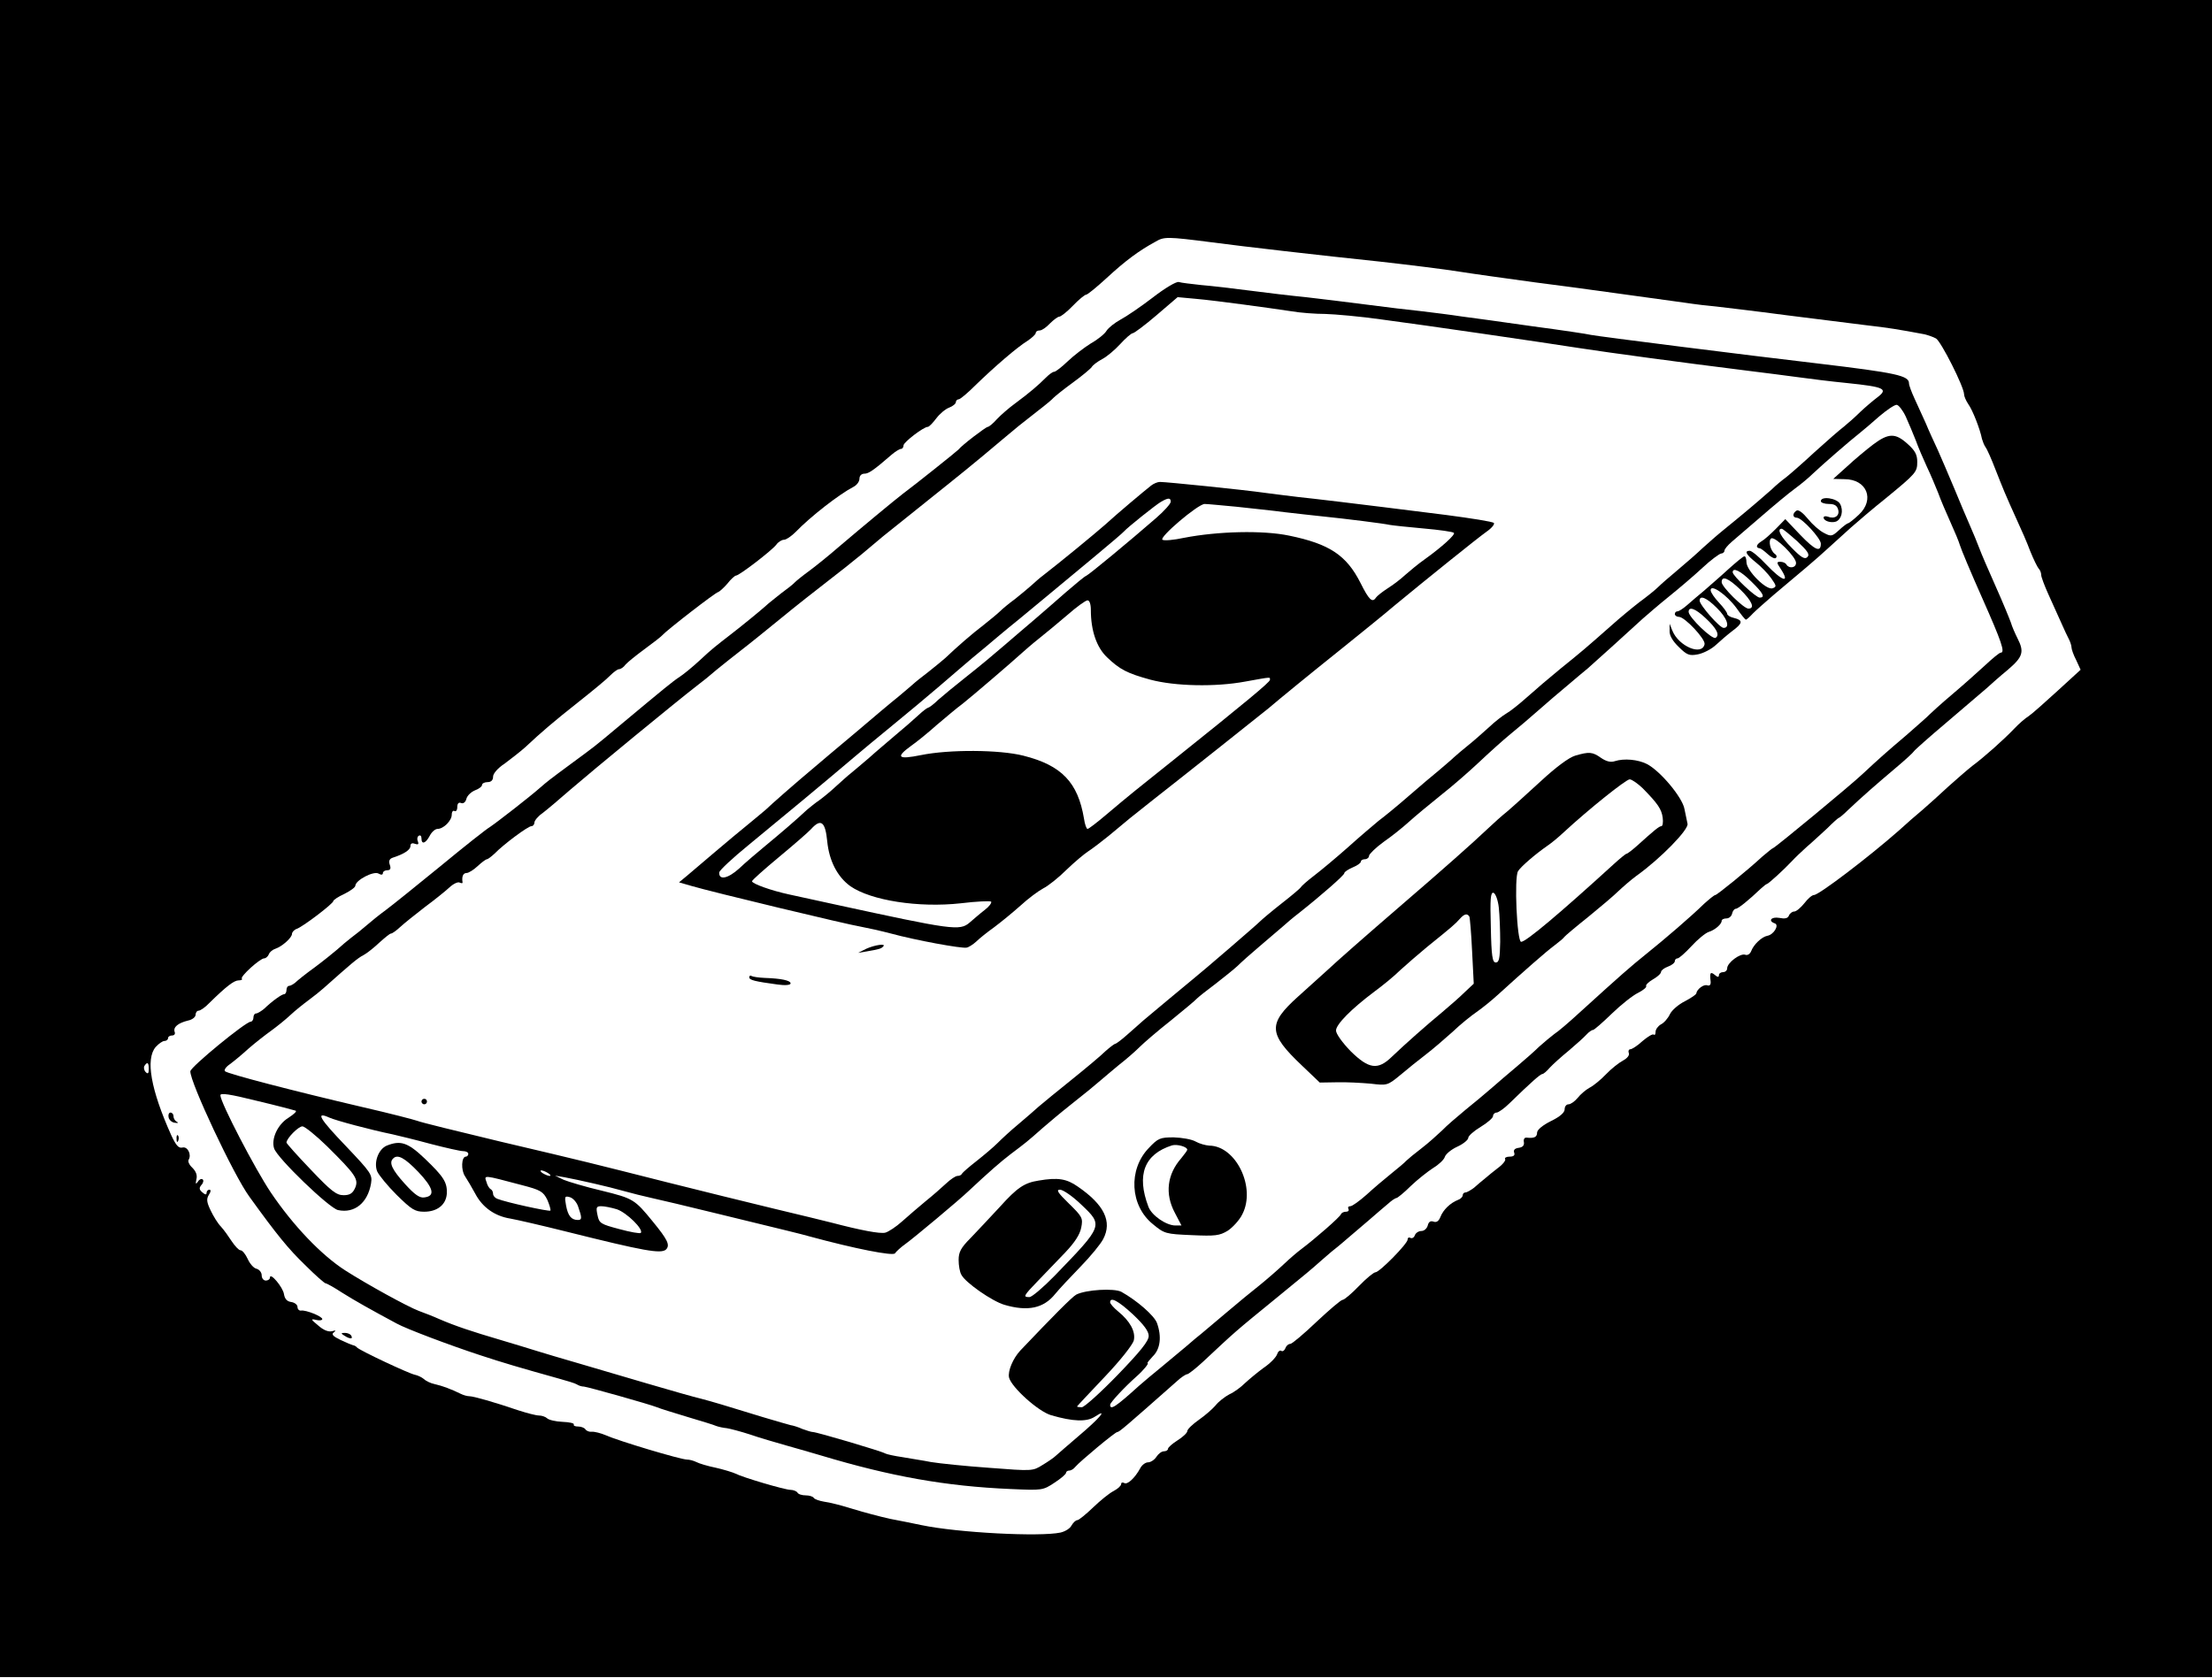
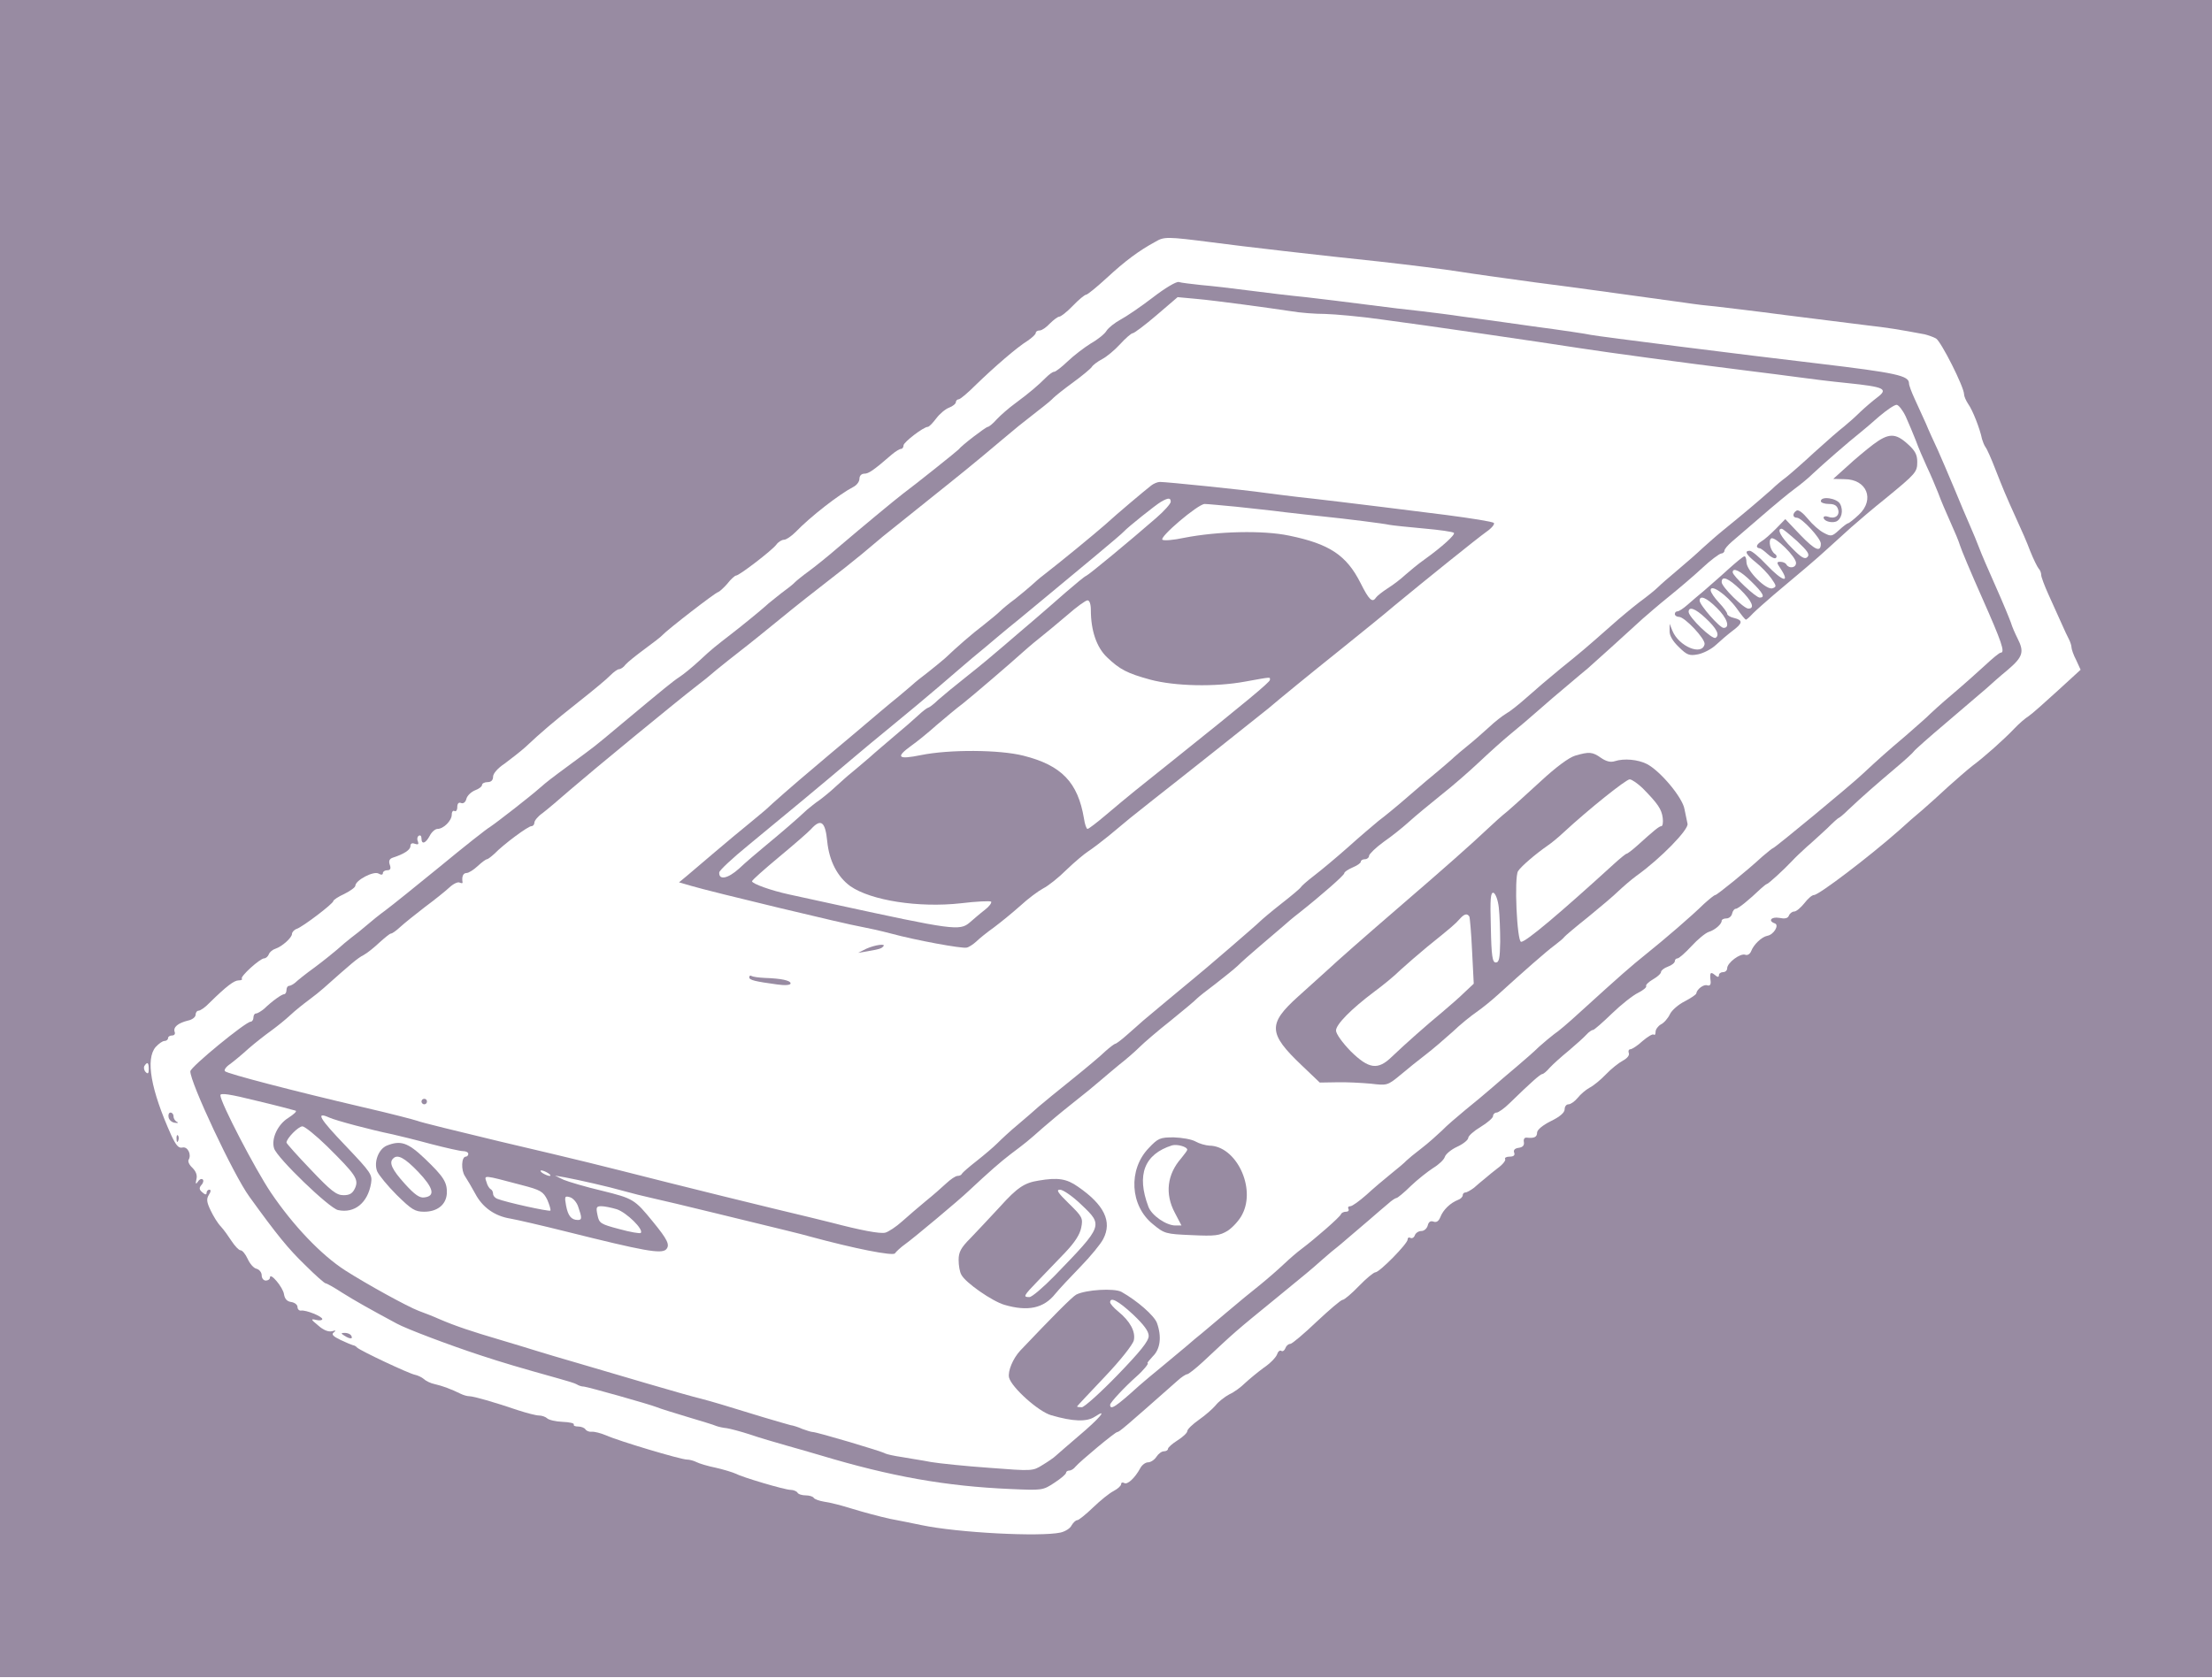
<svg xmlns="http://www.w3.org/2000/svg" version="1.0" viewBox="0 0 803 609">
-   <g transform="translate(0 609) scale(0.1 -0.1)" fill="#000000">
+   <g transform="translate(0 609) scale(0.1 -0.1)" fill="#988ba2">
    <path d="m0 3045v-3045h4015 4015v3045 3045h-4015-4015v-3045zm4400 2165c112-15 390-47 610-70 107-12 236-28 285-36 50-8 173-25 275-39 163-21 262-35 545-74 39-6 90-12 115-14 25-3 137-16 250-31 113-14 246-31 295-37 79-9 116-15 212-33 12-3 30-9 41-15 18-10 102-176 102-203 0-7 7-23 15-35 16-22 43-91 50-127 3-10 8-23 13-30 5-6 21-42 36-81 28-71 34-87 79-186 14-30 36-80 47-110 12-30 26-58 31-64 5-5 9-15 9-23 0-7 12-39 26-70s35-77 46-102 24-53 29-62c5-10 9-23 9-29s7-27 17-46l16-35-83-76c-46-42-93-84-105-92-13-8-36-28-52-45-39-41-111-105-153-136-19-15-58-49-87-75-29-27-71-65-93-84-23-19-63-54-88-77-108-95-289-233-307-233-7 0-22-13-35-30-13-16-29-30-37-30-7 0-16-7-19-15-4-10-15-12-35-8-29 5-42-11-16-20 17-6-4-41-27-45-21-4-50-32-59-56-4-10-13-16-21-13-18 7-66-29-66-49 0-8-7-14-15-14s-15-5-15-11c0-8-5-8-15 1-16 13-19 8-15-24 1-11-3-17-12-14-13 5-38-14-40-29 0-4-19-17-42-29-22-11-47-32-54-47s-22-32-33-37c-10-6-19-18-19-27s-3-13-6-10c-4 4-22-7-41-23-18-17-39-30-44-30-6 0-9-6-6-14s-6-19-21-27-43-30-62-50-46-42-60-49c-13-7-33-24-43-37-10-12-25-23-33-23s-14-8-14-18c0-12-17-27-50-43-30-15-49-31-50-41 0-17-10-22-38-19-8 1-12-6-10-16 2-12-4-19-19-21-14-2-20-8-16-18 3-9-2-14-17-14-11 0-19-4-16-9 3-4-8-19-26-32-17-13-39-31-48-39-10-8-28-23-39-33-12-9-26-17-31-17-6 0-10-5-10-10 0-6-8-14-17-17-28-11-54-36-64-62-6-15-14-21-25-17s-18-1-21-14c-3-11-13-20-23-20s-21-7-24-16c-3-8-10-12-16-9-5 3-10 1-10-6 0-15-102-119-117-119-6 0-33-22-60-50-26-27-53-50-59-50s-48-36-95-80c-46-44-89-80-95-80-7 0-15-7-18-16-3-8-10-13-15-9-5 3-12-3-15-13-4-11-25-33-49-49-23-17-53-42-67-55-14-14-39-33-57-41-17-9-40-27-50-40-10-12-37-36-60-52-24-17-43-35-43-42 0-6-16-21-35-33s-35-26-35-31-7-9-15-9-20-9-27-20-21-20-30-20c-10 0-23-10-29-22-19-35-47-61-58-53-6 3-11 2-11-4s-12-17-27-25c-16-8-49-35-75-60s-52-46-57-46c-6 0-15-9-21-19-5-11-23-22-40-26-74-16-371-1-505 27-27 6-79 16-115 23-36 8-96 24-135 36-38 12-85 24-103 26-18 3-35 9-38 14s-16 9-29 9-27 4-30 10c-3 5-15 10-25 10-21 0-176 46-200 59-8 4-40 14-70 21-30 6-63 16-72 21-10 5-25 9-34 9-23 0-250 68-294 88-19 8-42 14-52 13-9-1-19 3-23 9-3 5-15 10-26 10s-18 3-16 7c3 5-16 9-41 10s-50 7-56 13c-5 5-19 10-29 10-11 0-45 9-76 19-85 29-162 51-177 51-8 0-22 4-32 9-32 16-67 29-94 35-15 3-33 12-40 19-7 6-22 13-32 15-21 4-198 87-210 99-4 5-11 8-14 8-4 1-24 9-45 19-29 14-35 21-25 28 9 7 7 8-7 4-13-3-31 4-50 21-27 22-28 25-7 20 12-3 22-1 22 3 0 10-60 34-77 31-7-1-13 5-13 13s-10 16-22 18c-16 2-24 11-27 28-3 25-51 82-51 61 0-6-7-11-15-11s-15 8-15 19c0 10-8 21-19 24-10 2-24 18-32 36-8 17-19 31-26 31-6 0-20 15-32 33-11 17-28 41-39 53-11 11-27 37-37 58-15 31-16 42-7 57 8 12 8 19 2 19-5 0-10-5-10-11 0-8-5-8-15 1-12 10-13 16-4 27 7 7 9 17 5 20-4 4-12 1-17-7-8-12-10-10-6 8 4 15-2 29-15 42-11 10-17 23-13 29 11 19-4 49-23 44-14-3-23 8-40 44-75 167-94 277-57 321 11 12 25 22 32 22s13 5 13 10c0 6 7 10 15 10s12 6 9 13c-6 17 12 32 48 41 16 3 28 13 28 21s5 15 11 15 24 12 39 28c62 61 90 82 106 82 10 0 15 3 12 6-8 7 66 74 81 74 6 0 14 7 17 15s14 17 24 20c24 8 60 40 60 54 0 6 8 15 17 18 23 8 133 92 133 101 0 4 18 16 40 26 22 11 40 24 40 30 1 20 66 54 84 44 10-6 16-5 16 2 0 5 7 10 16 10 11 0 14 6 9 20s-1 22 12 26c40 13 63 28 63 42 0 9 6 12 16 8 12-4 15-2 11 9-4 8-2 17 3 20 6 4 10-1 10-9 0-24 15-19 30 9 7 14 20 25 28 25 22 0 52 30 52 52 0 11 5 16 10 13s10 3 10 14c0 13 5 19 14 15 8-3 16 3 19 15s17 25 31 31c14 5 26 14 26 20 0 5 9 10 20 10 13 0 20 7 20 20 0 11 17 31 43 48 23 17 56 43 73 58 62 58 102 92 194 165 52 41 104 84 116 97 12 12 26 22 31 22 6 0 17 7 24 17 8 9 39 34 69 56s60 45 65 51c17 19 194 156 202 156 4 1 19 14 33 30 13 17 28 30 32 30 12 0 131 92 146 112 7 10 20 18 28 18s27 13 42 28c54 56 158 137 210 164 12 6 22 19 22 30 0 10 7 18 18 18 15 0 32 11 100 70 13 11 28 20 33 20s9 6 9 13c1 12 73 67 88 67 5 0 18 14 31 31 12 16 33 34 47 39 13 5 24 14 24 20 0 5 5 10 10 10 6 0 34 24 63 53 67 65 149 136 188 160 16 11 29 23 29 28s6 9 14 9 24 11 37 25c13 13 29 25 34 25 6 0 29 18 50 40s43 40 48 40 39 28 75 61c67 62 117 99 176 131 32 19 42 19 206-2zm-3860-3002c0-16-3-19-11-11-6 6-8 16-5 22 11 17 16 13 16-11z" />
    <path d="m4184 5009c-43-33-96-69-117-80-20-11-43-29-50-40-6-11-32-32-57-46-24-15-62-44-84-65s-44-38-49-38c-6 0-19-10-31-22-27-27-57-53-111-93-22-16-52-42-66-57-14-16-29-28-33-28-7 0-96-68-106-82-4-5-154-125-205-163-26-20-141-115-229-190-39-34-89-74-111-90s-44-34-50-40c-5-6-28-24-50-40-21-17-47-37-55-45-19-17-81-68-125-102-58-45-69-53-115-96-26-24-59-51-73-60-26-17-56-42-212-172-105-88-92-77-180-142-80-59-90-67-114-88-36-32-157-126-181-142-14-8-96-73-182-144-87-71-175-142-198-159-22-16-53-41-69-55s-41-34-56-45c-14-11-37-30-51-43-14-12-51-42-82-65-32-23-63-48-70-55-7-6-18-12-23-12s-9-7-9-15-4-15-8-15c-9 0-44-25-73-53-11-9-24-17-29-17-6 0-10-7-10-15s-5-15-10-15c-18 0-218-164-219-180-2-38 157-377 214-455 101-140 142-190 202-248 37-37 71-67 75-67s31-15 60-34c46-29 103-61 198-112 34-19 193-79 303-115 85-28 143-45 286-85 29-8 59-17 65-21s17-8 26-8c17-2 234-63 265-75 11-5 61-20 110-35 50-15 97-29 105-33 8-3 26-7 38-8 13-2 51-12 85-23 34-12 94-29 132-40 39-11 95-27 125-36 253-76 453-112 690-122 113-5 116-5 158 23 23 15 42 31 42 36 0 4 5 8 11 8 7 0 17 6 23 14 16 19 144 126 152 126 7 0 27 17 217 185 15 14 32 25 37 25 4 0 30 20 57 45 121 113 110 104 273 237 107 88 112 91 159 133 25 22 50 43 56 47 5 4 23 19 39 33s50 43 75 64c25 22 57 49 70 60 13 12 27 21 31 21 3 0 27 19 51 43 25 24 62 53 82 66 20 12 39 30 42 40s23 27 45 37 40 25 40 32 20 25 45 40 45 33 45 39c0 7 6 13 13 13 6 0 28 15 47 34 77 75 112 106 119 106 4 0 16 10 27 23 11 12 42 40 69 62 26 22 55 48 64 58 8 9 19 17 24 17 4 0 35 27 69 60 33 32 76 66 95 75 18 9 31 20 29 24-3 4 8 15 25 25 16 9 29 21 29 27 0 5 11 14 25 19s25 14 25 20c0 5 4 10 10 10 5 0 28 20 51 45 22 24 50 47 62 51 23 7 48 29 47 41 0 4 8 8 17 8 10 0 19 8 21 18 2 9 8 17 13 17 9 0 48 32 91 73 10 9 20 17 22 17 5 0 62 52 91 83 11 12 35 35 54 52 19 16 52 47 74 67 21 21 40 38 42 38s17 12 33 28c55 52 107 97 172 152 36 30 66 58 68 62s56 52 120 106c64 55 129 110 144 123 14 13 49 44 77 67 55 47 60 65 35 114-9 18-20 43-24 57-5 14-29 73-55 131s-53 121-60 140-22 55-33 80-37 86-57 135c-21 50-48 113-60 140-13 28-33 71-44 98-12 26-30 66-41 90s-20 48-20 55c0 28-45 38-330 72-257 30-803 99-825 104-11 3-105 17-210 31-104 15-221 31-260 36-38 6-104 14-145 19-41 4-131 15-200 24s-168 21-220 27c-52 5-144 16-205 24-60 8-139 17-175 20-36 4-72 8-81 11-9 2-50-22-95-57zm331-25c61-8 138-19 171-24 34-6 90-10 125-10 35-1 127-9 204-20 160-21 584-83 725-105 97-15 362-51 595-80 72-9 159-20 195-25s115-15 176-21c135-14 150-21 109-52-16-12-44-36-61-52-17-17-44-41-60-54-16-12-64-54-107-93-42-39-89-80-103-91-15-11-38-30-51-43-65-57-96-83-177-149-20-16-54-46-75-65-20-19-61-55-91-80s-62-53-72-63-40-34-66-53c-26-20-72-58-102-85-95-84-113-99-185-157-38-31-93-78-122-104-28-25-62-52-75-59-12-7-41-29-63-50-22-20-56-50-76-66-19-15-42-35-51-43-8-8-33-29-54-47-22-18-72-60-112-95s-89-75-108-89c-18-15-69-58-111-96-43-38-98-84-123-103s-46-38-48-42-34-31-70-59c-37-29-71-58-77-64-9-10-211-184-245-211-27-22-154-128-180-150-14-13-41-36-60-53s-38-31-41-31-19-12-36-27c-16-16-71-62-122-103s-105-85-120-98c-14-13-48-42-75-65-28-23-61-54-75-68s-48-43-76-65c-27-21-51-42-53-46-2-5-9-8-16-8s-25-12-42-28c-16-15-49-44-74-64-25-21-63-53-85-73s-50-38-61-41c-19-5-91 9-194 36-19 5-114 28-210 51s-269 66-385 95c-285 72-291 74-610 149-154 37-289 70-300 75-11 4-99 27-195 49-257 60-494 122-503 131-5 4 3 16 18 26 15 11 45 36 68 57 23 20 60 49 81 64 22 16 53 41 70 57s47 40 66 54 44 34 55 44c99 88 123 109 145 120 13 7 39 28 58 46 19 17 37 32 41 32 5 0 20 11 34 24s54 45 89 72c35 26 75 58 90 72 14 13 31 21 37 17 7-3 11-3 10 2-3 20 2 33 15 33 7 0 25 11 40 25s30 25 34 25c3 0 15 9 27 20 34 35 122 100 134 100 6 0 11 6 11 13s13 23 29 34c16 12 62 51 102 86 80 69 385 320 459 377 25 19 47 37 50 40s32 27 65 53 65 51 70 55c6 4 57 46 114 92 57 47 136 109 175 139s96 75 126 100 64 54 75 63 81 65 156 125c130 104 175 140 279 228 51 43 62 52 130 105 25 19 50 40 55 46 6 6 37 31 70 55s64 50 68 56c4 7 21 20 38 29 16 8 46 33 66 55 19 21 40 39 45 39s44 29 86 65l77 66 65-6c36-3 115-13 175-21zm2403-406c11-24 27-63 37-88 9-25 27-67 40-95 13-27 31-70 41-95 9-25 29-72 44-105s31-71 35-85 40-100 81-192c70-158 84-198 67-198-5 0-30-21-58-47-27-25-81-73-120-106-38-32-74-65-80-71-5-6-44-40-85-76-72-61-100-86-159-141-41-39-319-269-325-269-2 0-19-14-38-30-55-51-165-140-171-140-4 0-22-15-41-32-47-46-140-126-211-183-57-46-87-72-241-212-38-35-79-70-92-78-12-9-37-30-55-46-17-17-54-49-81-72-28-23-68-58-90-77-23-20-66-56-96-80-30-25-69-58-85-75-17-16-50-46-75-65s-49-39-55-45c-5-6-30-27-55-47s-65-54-90-77c-25-22-51-41-58-41s-10-4-7-10c3-5 0-10-9-10-8 0-16-4-18-9-3-10-95-90-143-126-15-11-44-36-64-55s-59-53-86-75c-28-22-84-68-125-103s-81-68-89-75c-8-6-33-27-56-47-23-19-64-53-90-75-27-22-63-52-80-67-85-77-105-90-105-69 0 8 52 64 96 103 24 21 46 48 40 48-3 0 6 11 19 25 27 26 33 71 15 121-10 27-72 81-129 113-26 14-129 8-164-10-15-8-88-82-203-203-27-29-46-75-41-98 9-36 107-124 153-137 79-23 129-25 159-5 50 33 16-7-60-71-38-33-76-65-82-71-7-7-29-22-49-34-35-22-37-22-192-10-86 6-182 16-212 21-30 6-78 13-105 18-28 4-55 10-61 13-12 8-249 78-263 78-5 0-22 5-38 11-15 7-35 13-43 14-8 2-53 15-100 29-143 44-183 56-225 67-22 5-110 30-195 55s-200 59-255 75-120 35-145 43-85 26-135 41c-102 30-162 50-220 75-22 10-56 23-75 30-40 15-189 97-267 147-87 56-189 163-270 283-57 85-183 327-183 353 0 9 35 4 131-20 72-17 136-34 142-36s-6-13-26-26c-39-24-63-76-52-111s200-217 232-224c60-13 108 26 120 97 5 32 0 39-92 136-95 99-111 126-60 103 24-11 152-45 230-61 22-5 84-20 139-35 54-14 107-26 117-26s19-4 19-10c0-5-4-10-9-10-16 0-18-49-3-71 8-12 25-41 37-63 26-50 71-82 128-91 23-4 114-25 202-47 284-71 345-82 363-65 15 16 6 35-48 101-66 81-71 84-184 112-60 14-123 33-140 40l-31 15 35-6c53-10 159-34 215-50 28-8 73-19 100-25 28-6 133-31 235-56 262-64 301-73 340-84 162-44 303-72 309-61 4 6 21 22 38 34 27 19 197 161 229 192 76 71 116 106 154 135 52 39 61 46 115 94 22 19 67 57 100 83 61 48 81 65 114 93 9 8 38 32 63 53 26 20 60 50 75 65s66 59 113 96c47 38 90 74 95 80 6 6 36 30 67 53 31 24 67 53 80 65 13 13 50 46 82 73 33 28 69 59 82 70 12 11 39 34 60 50 82 65 164 137 164 144 0 5 14 14 30 21 17 7 30 16 30 21s7 9 15 9 15 6 15 13c1 6 24 29 53 50 29 20 70 53 92 73s74 63 115 96c41 32 104 87 140 121s87 80 114 102 72 60 100 85 75 65 105 90c29 25 63 53 75 63 21 18 141 127 200 181 17 15 60 52 96 81s90 75 120 103 61 51 68 52c6 0 12 5 12 10 0 6 12 20 27 33 14 12 63 54 107 92 45 39 99 84 121 100s52 41 66 55c36 34 135 120 167 145 14 11 47 39 74 63 27 23 55 42 63 42 7 0 22-19 33-42zm-5731-2650c104-103 116-120 102-152-9-20-20-26-42-26-26 0-46 16-119 93-48 50-88 95-88 98 0 15 43 59 58 59 8 0 49-33 89-72zm803-98c8-5 11-10 5-10-5 0-17 5-25 10s-10 10-5 10c6 0 17-5 25-10zm-97-43c70-18 79-24 94-54 8-19 13-36 11-39-5-4-161 30-193 43-8 3-15 11-15 18s-4 15-9 17c-4 2-12 13-15 26-9 26-13 26 127-11zm206-79c14-40 14-48-1-48-24 0-36 15-43 52-6 33-5 36 13 31 12-3 26-19 31-35zm140-9c36-12 99-74 87-86-3-3-38 3-78 14-68 18-73 21-79 51-6 28-4 32 14 32 11 0 36-5 56-11zm1874-382c40-38 57-61 57-78 0-19-31-57-113-142-62-64-121-117-130-117s-17 1-17 3c0 1 45 49 100 107 58 61 102 117 106 133 7 32-14 70-57 105-16 13-29 28-29 33 0 21 29 6 83-44z" />
    <path d="m4179 4327c-28-22-122-101-168-143-39-34-154-129-225-184-11-8-29-24-41-35s-39-33-60-50c-22-16-46-36-55-45-8-8-36-31-60-50-41-31-97-80-139-120-9-8-37-31-61-50-25-19-50-39-56-45-6-5-30-26-53-45-24-19-94-78-155-130-62-52-137-115-166-140-47-39-145-125-160-140-3-3-30-25-60-50-30-24-87-72-126-105s-84-71-100-85l-29-24 45-13c70-21 570-141 615-148 22-4 72-15 110-25 88-24 256-55 274-51 7 1 23 11 35 22 11 11 41 35 65 52 24 18 67 53 95 78 28 26 66 54 83 63 18 9 56 39 85 68 29 28 65 58 79 67s47 34 74 56c74 62 79 66 160 130 96 75 393 311 420 333 41 35 146 121 266 217 68 55 154 124 190 155 115 95 300 244 335 269 19 13 31 28 27 32-5 5-82 17-173 29-357 45-487 60-535 65-27 3-81 10-120 15-84 12-361 40-384 40-9 0-23-6-32-13zm71-59c0-7-24-34-53-59-100-87-244-206-254-210-6-2-38-29-73-59-34-30-86-75-115-100s-79-67-111-95c-31-27-91-77-133-110s-89-72-106-87c-16-16-33-28-36-28s-19-12-35-27c-17-16-54-48-84-73-29-25-72-61-94-81-23-20-52-44-65-55-13-10-38-33-57-50-18-17-45-39-60-50-15-10-34-26-44-34-37-35-99-88-150-130-30-25-74-62-97-84-41-37-74-43-72-14 0 7 48 52 107 100 105 86 294 243 382 318 25 21 88 74 141 117s129 107 170 142 94 81 119 102c25 20 66 55 91 76s60 50 79 65c18 15 63 52 99 82s113 94 171 142 107 90 110 94c12 14 117 98 135 108 26 15 35 15 35 0zm238-18c53-6 133-14 177-20 44-5 105-12 135-15 88-9 223-26 245-31 11-2 67-8 123-13 57-5 107-12 110-16 6-6-42-50-106-96-23-16-54-42-70-56-15-14-43-36-64-49-20-13-39-28-43-34-13-20-25-9-56 53-51 101-113 142-259 172-95 20-259 16-382-8-37-8-72-11-78-7-14 8 128 129 153 130 10 0 61-5 115-10zm-528-375c0-75 21-136 59-172 46-44 73-58 157-81 90-24 236-27 344-7 100 18 90 17 90 6 0-8-88-81-348-289-133-106-163-130-247-201-33-28-63-51-67-51s-10 17-13 38c-22 131-81 193-220 228-87 22-269 23-372 2-84-17-93-8-35 34 20 14 62 48 92 75 31 26 73 62 95 78 34 27 172 145 216 185 9 8 35 31 59 50s71 58 105 87c33 29 66 53 73 53s12-13 12-35zm-957-840c7-71 37-129 84-163 75-52 248-79 401-62 57 7 106 9 110 6 3-4-7-18-23-30-17-13-41-34-55-46-36-31-62-27-490 66-63 14-137 30-165 36-65 14-135 39-135 48 0 4 44 43 98 88 53 44 106 90 116 101 36 40 52 28 59-44z" />
    <path d="m3145 2645l-30-15 30 5c46 8 54 10 61 18 13 12-30 6-61-8z" />
    <path d="m2720 2541c0-10 22-15 103-26 28-4 47-2 47 4 0 11-35 18-94 20-22 1-43 4-48 7-4 3-8 1-8-5z" />
    <path d="m1530 2090c0-5 5-10 10-10 6 0 10 5 10 10 0 6-4 10-10 10-5 0-10-4-10-10z" />
    <path d="m6800 4476c-25-19-67-54-95-80l-50-45 41-1c81 0 111-74 52-129-18-17-36-31-39-31s-18-11-33-25c-25-23-29-24-55-10-16 8-42 31-58 51-18 22-34 34-41 30-16-10-15-26 1-26 18 0 87-75 87-94 0-33-21-24-74 31l-55 58-34-35c-19-19-42-40-53-46-18-11-22-23-6-25 4 0 17-10 29-21 13-12 26-18 30-14s3 10-3 14c-17 11-26 49-14 57 14 8 90-67 90-89 0-18-25-22-35-6-3 6-13 10-22 10-14 0-14-3 1-25 36-55 7-47-52 15-26 28-53 50-60 50-21 0-13-14 22-42 19-15 44-41 56-58 19-27 20-31 5-36-22-9-94 63-95 94 0 12-3 22-7 22-5 0-31-22-60-48-28-26-68-60-87-77-20-16-47-40-61-52-15-13-30-23-36-23-5 0-9-4-9-10 0-5 7-10 15-10 21 0 96-80 93-99-9-44-94-8-117 49l-10 25v-26c-1-16 11-37 33-58 30-30 39-33 70-27 20 4 49 19 65 34s43 38 60 51c38 28 39 39 6 47-14 3-25 10-25 15s-13 23-30 41c-16 17-30 37-30 45 0 24 58-17 93-64 17-24 32-43 35-43s14 10 26 23c12 12 46 42 75 67 98 82 156 131 196 168 23 21 61 55 85 77 25 22 81 70 125 105 111 91 115 96 115 133 0 26-8 41-35 65-44 40-69 40-125-2zm-276-351c38-36 47-48 37-58-9-9-22-2-56 33-41 41-56 70-37 70 4 0 29-21 56-45zm-166-147c43-42 51-58 30-58-14 0-98 79-98 92 0 19 29 5 68-34zm-40-29c42-41 54-69 29-69-17 0-97 79-97 96 0 25 24 15 68-27zm-86-66c38-37 50-73 25-73-14 0-87 83-87 99 0 21 25 11 62-26zm-41-37c41-38 53-62 37-72-12-8-97 74-98 94 0 21 24 13 61-22z" />
    <path d="m6610 4270c0-5 13-10 29-10 21 0 30-6 34-21 6-22-13-35-38-25-8 3-15 1-15-3 0-13 27-21 45-15 20 8 28 40 15 64-11 21-70 30-70 10z" />
    <path d="m5718 3346c-23-7-70-42-125-93-48-44-103-94-122-110-19-15-51-44-71-63-57-54-162-147-305-270-153-132-238-207-281-247-17-15-63-57-102-92-110-99-108-134 13-249l66-63 62 1c34 1 89-2 123-5 59-7 61-7 107 31 26 22 67 55 92 74s69 57 98 83c28 27 68 59 87 72s55 42 80 65c88 80 173 155 203 177 17 13 33 26 36 31 3 4 42 37 86 72 44 36 94 78 111 95 17 16 46 41 65 55 87 62 191 169 185 189-2 9-7 33-11 53-7 42-88 139-137 164-32 16-82 21-116 10-15-5-31-1-50 12-31 22-43 23-94 8zm245-118c55-56 69-76 73-108 2-16 0-30-5-30-8 0-27-16-88-71-18-16-35-29-38-29s-24-17-48-39c-193-176-317-281-335-281-15 0-26 235-11 257 11 17 62 61 108 93 12 8 39 30 59 49 91 84 225 191 238 191 8 0 29-15 47-32zm-522-434c3-27 5-83 5-124-1-60-4-75-16-75s-16 22-18 129c-3 103-1 127 10 124 7-3 16-26 19-54zm-107-32c2-4 7-61 10-126l6-118-33-31c-18-18-55-50-81-72-58-48-136-117-183-162-51-50-84-45-150 20-30 31-53 63-53 75 0 22 55 78 139 141 30 22 73 57 95 79 23 21 66 58 96 83 93 75 102 83 119 102s27 21 35 9z" />
    <path d="m4170 1921c-75-78-68-209 15-276 42-35 47-36 141-40 86-4 101-2 131 16 18 12 43 39 53 60 50 97-23 248-120 249-14 1-36 7-50 15s-49 14-79 15c-50 0-57-3-91-39zm140-6c0-3-10-16-22-31-51-58-60-129-23-198l24-46h-22c-33 0-86 36-98 68-44 116-15 191 86 223 18 5 55-5 55-16z" />
    <path d="m1404 1930c-29-12-48-59-35-93 6-14 38-53 71-86 54-53 66-61 100-61 47 0 79 25 82 65 2 41-10 61-80 128-62 59-88 67-138 47zm114-95c56-59 63-88 23-93-17-3-35 9-72 50-45 50-58 76-42 91 16 17 42 3 91-48z" />
    <path d="m3770 1803c-51-8-77-25-140-95-36-39-84-90-107-114-35-35-43-51-43-79 0-20 4-44 10-54 15-29 112-96 156-109 85-25 143-13 185 40 13 16 54 60 91 98s74 83 83 101c33 63 4 124-92 190-41 29-73 34-143 22zm155-87c80-76 81-75-96-258-42-43-83-78-92-78-24 0-22 4 31 59 26 27 70 73 99 103 35 37 53 65 58 90 7 35 4 40-45 88-40 39-47 50-32 50 11 0 46-24 77-54z" />
    <path d="m612 2033c2-10 12-19 23-20 11-2 14 0 8 3-7 3-13 12-13 20s-5 14-11 14-9-8-7-17z" />
    <path d="m641 1954c0-11 3-14 6-6 3 7 2 16-1 19-3 4-6-2-5-13z" />
    <path d="m1250 1240c20-13 33-13 25 0-3 6-14 10-23 10-15 0-15-2-2-10z" />
  </g>
</svg>
